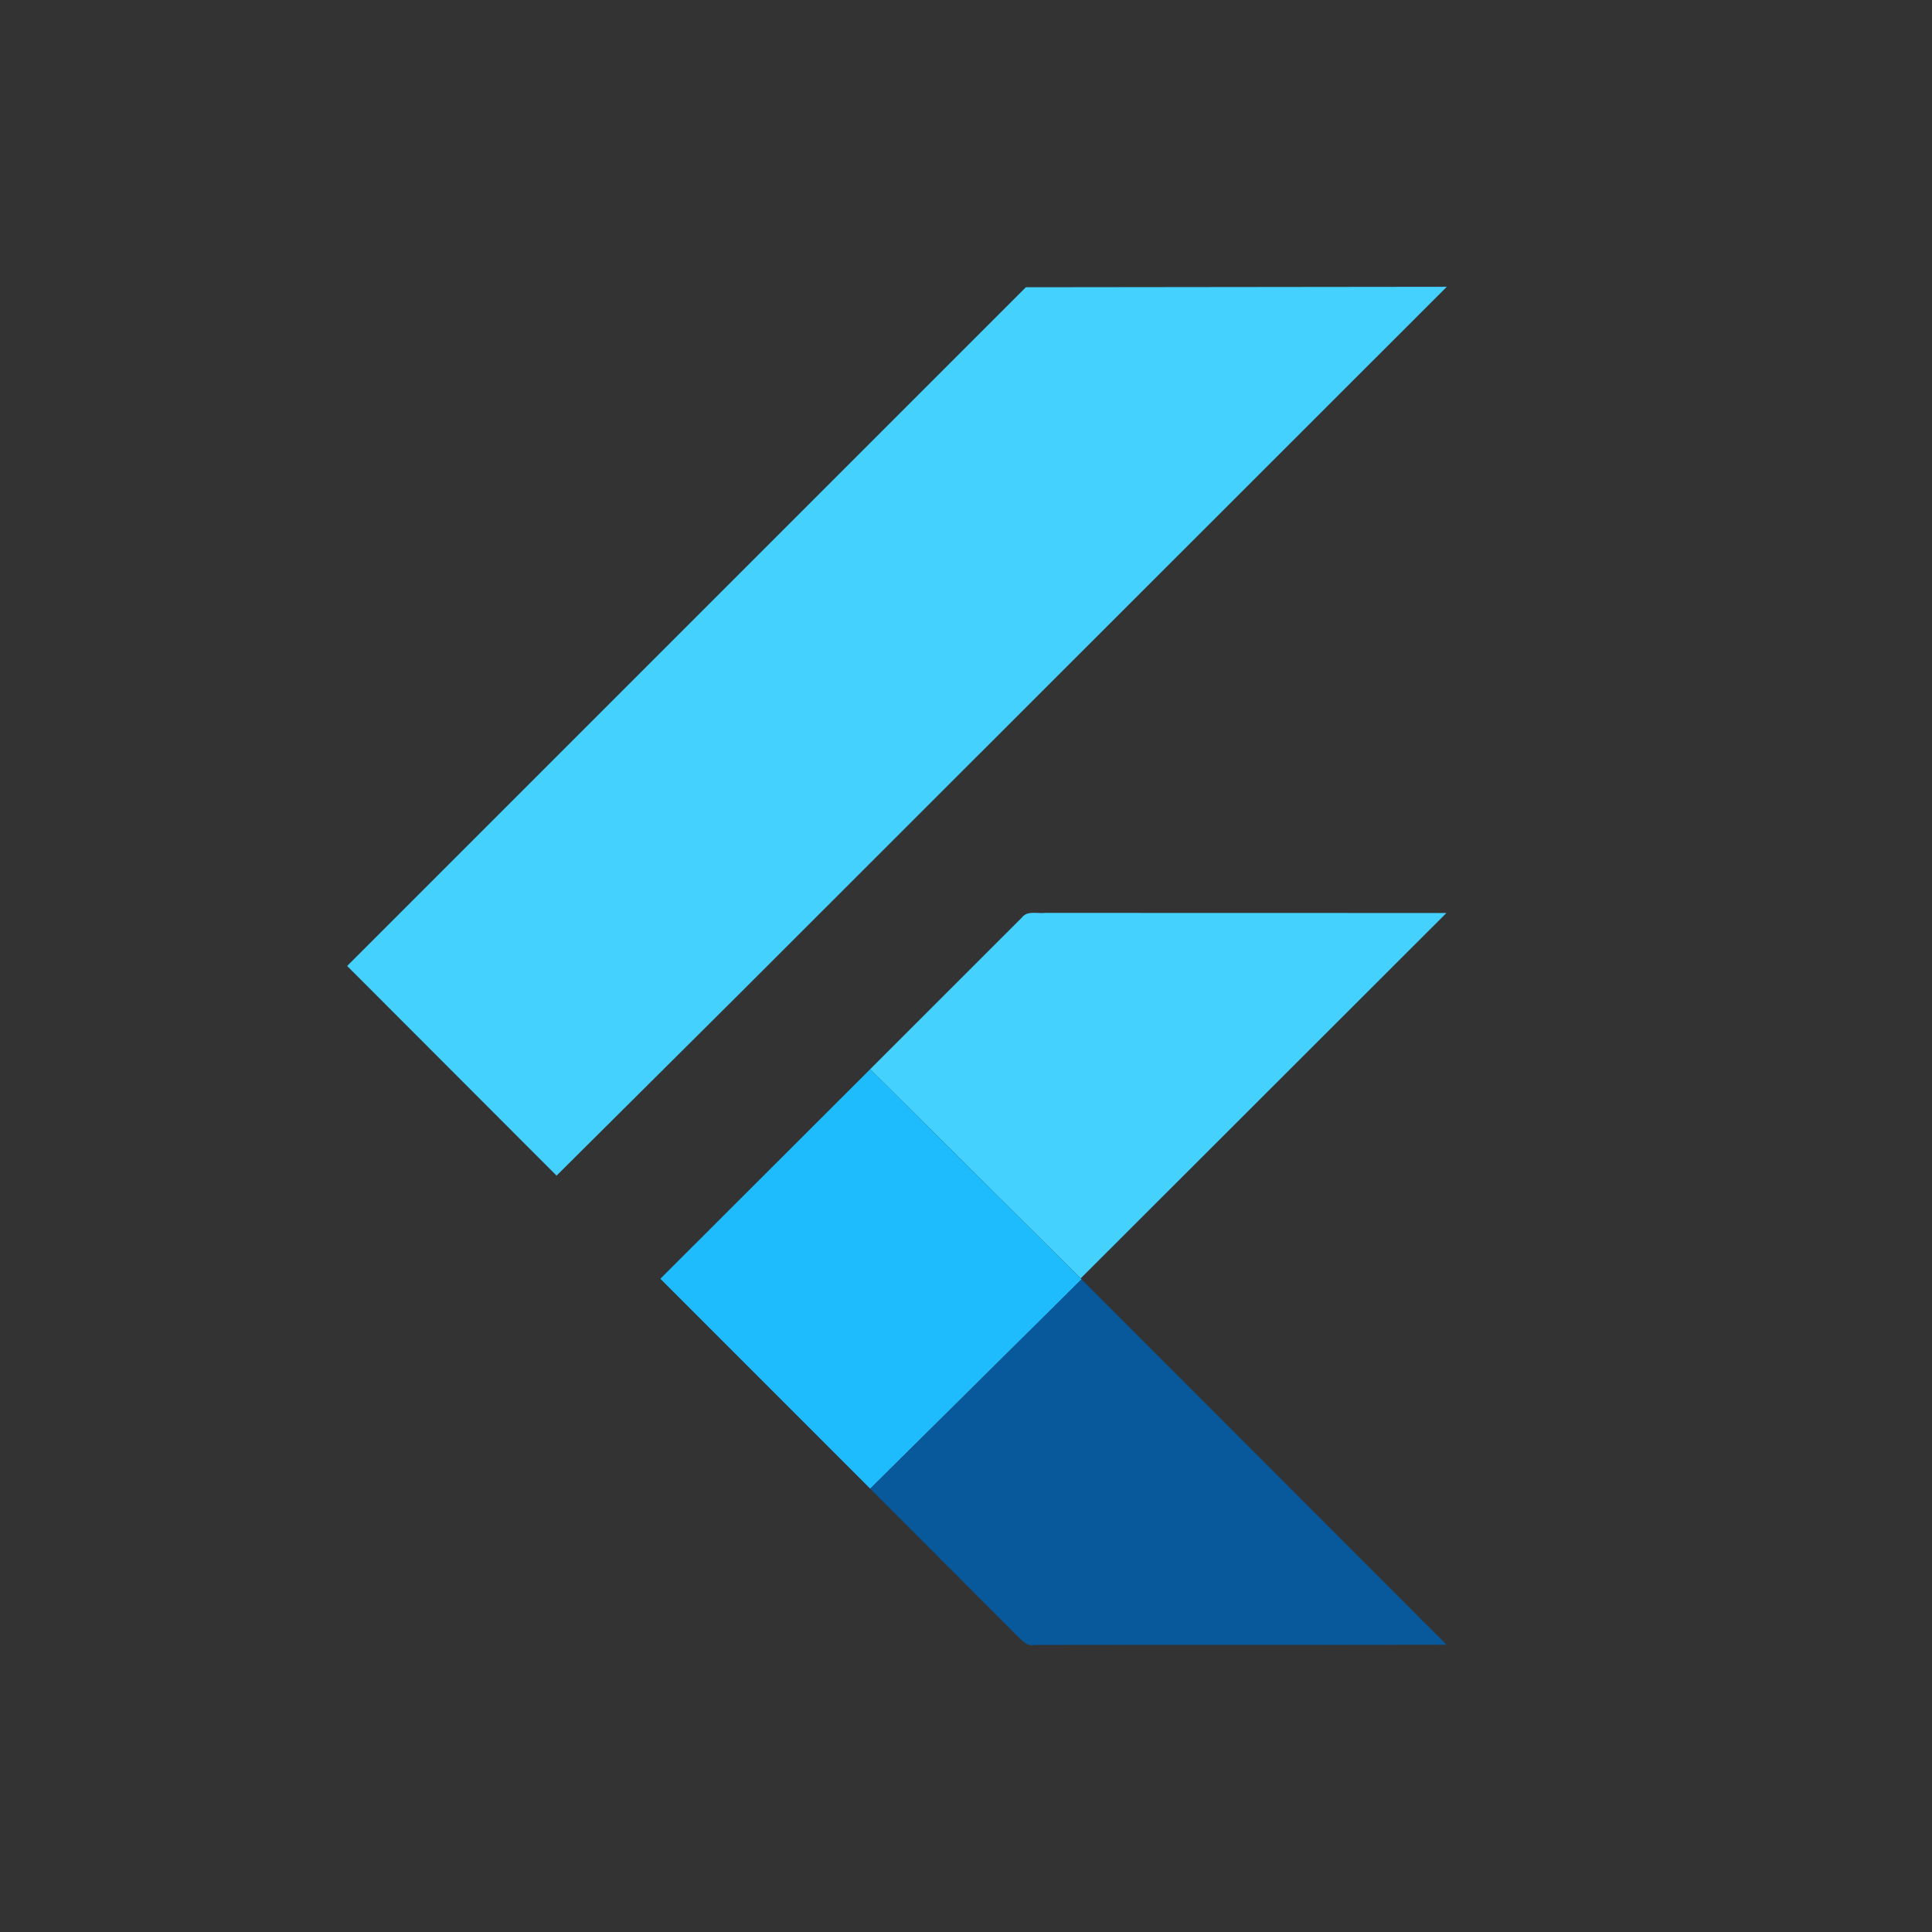
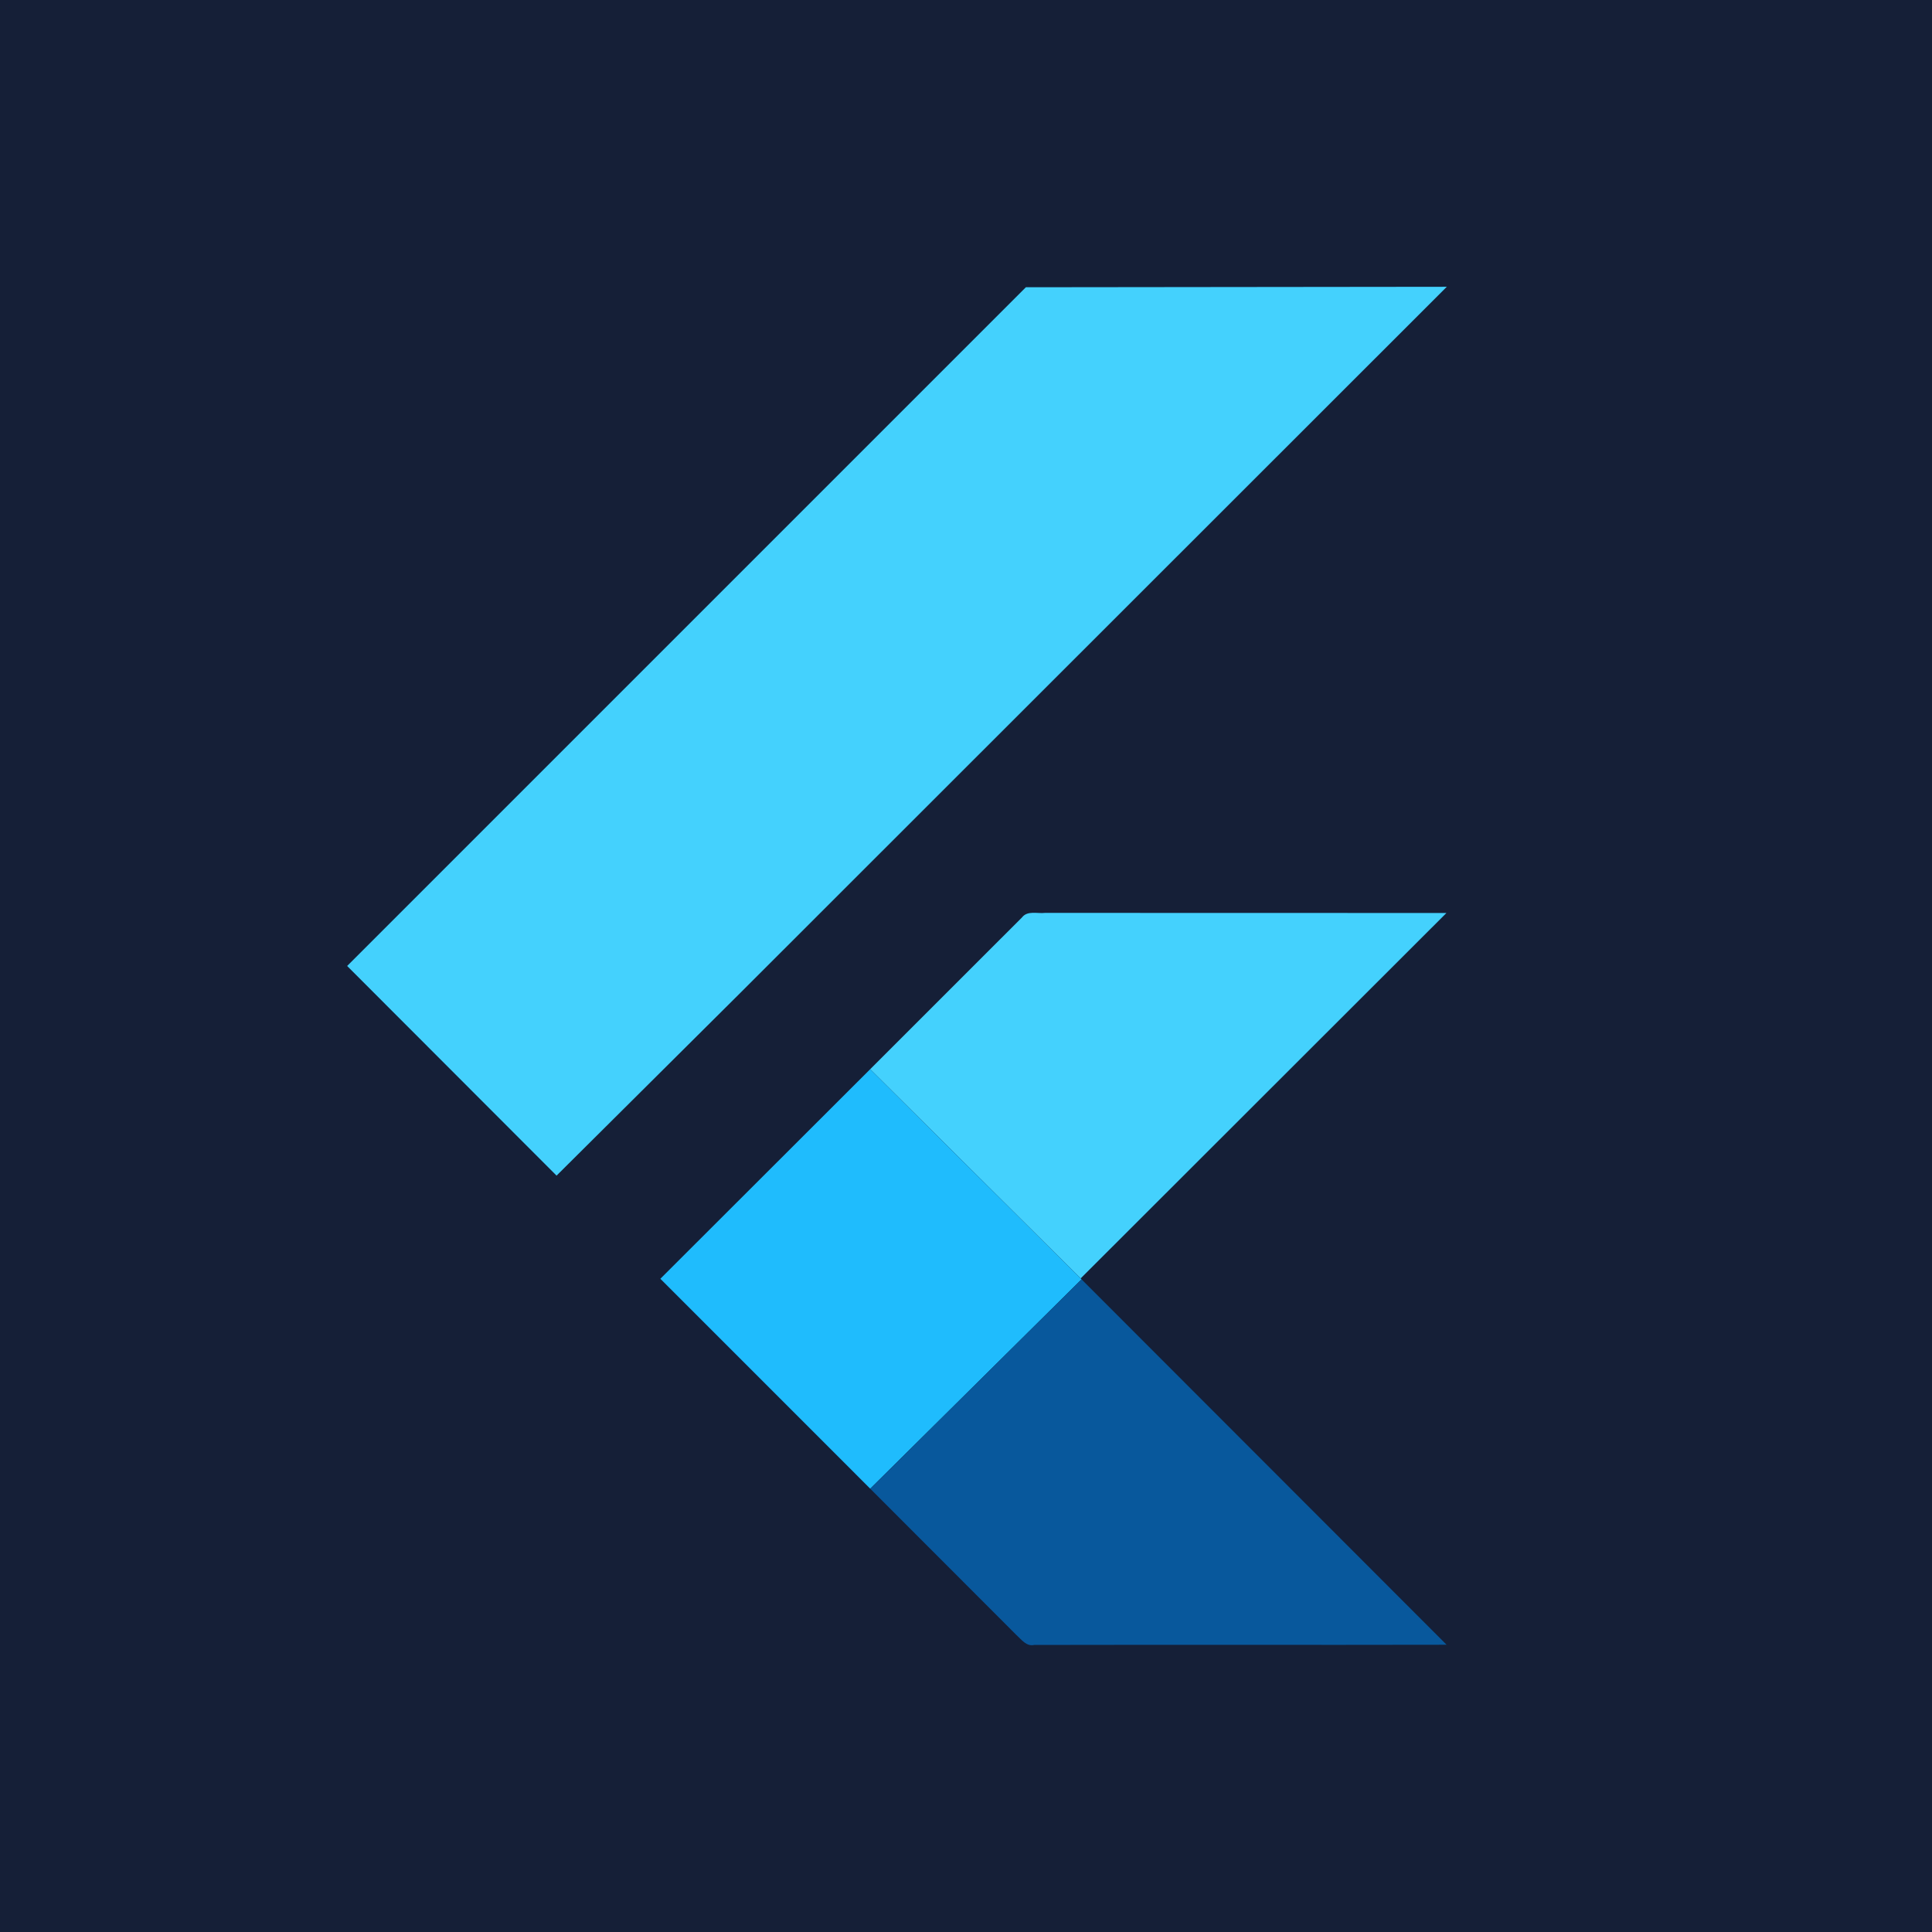
<svg xmlns="http://www.w3.org/2000/svg" width="256" height="256" viewBox="0 0 256 256" fill="none">
  <g clip-path="url(#clip0_12_37)">
    <rect width="256" height="256" fill="white" />
-     <rect width="256" height="256" fill="#333333" />
+     <rect width="256" height="256" fill="#151F37" />
    <path d="M135.934 38.062L191.709 38L98.134 131.526L73.747 155.777L46 127.996L135.934 38.062ZM135.415 121.569C136.139 120.613 137.471 121.085 138.482 120.962L191.661 120.975L143.194 169.395L115.303 141.675L135.415 121.569Z" fill="#44D1FD" />
    <path d="M87.501 169.442L115.303 141.675L143.194 169.395L143.31 169.518L115.31 197.258L87.501 169.442Z" fill="#1FBCFD" />
    <path d="M115.31 197.258L143.31 169.518L191.681 217.937C173.461 217.978 155.247 217.923 137.034 217.964C135.996 218.196 135.354 217.247 134.691 216.66L115.31 197.258Z" fill="#08589C" />
  </g>
  <defs>
    <clipPath id="clip0_12_37">
      <rect width="256" height="256" fill="white" />
    </clipPath>
  </defs>
</svg>
